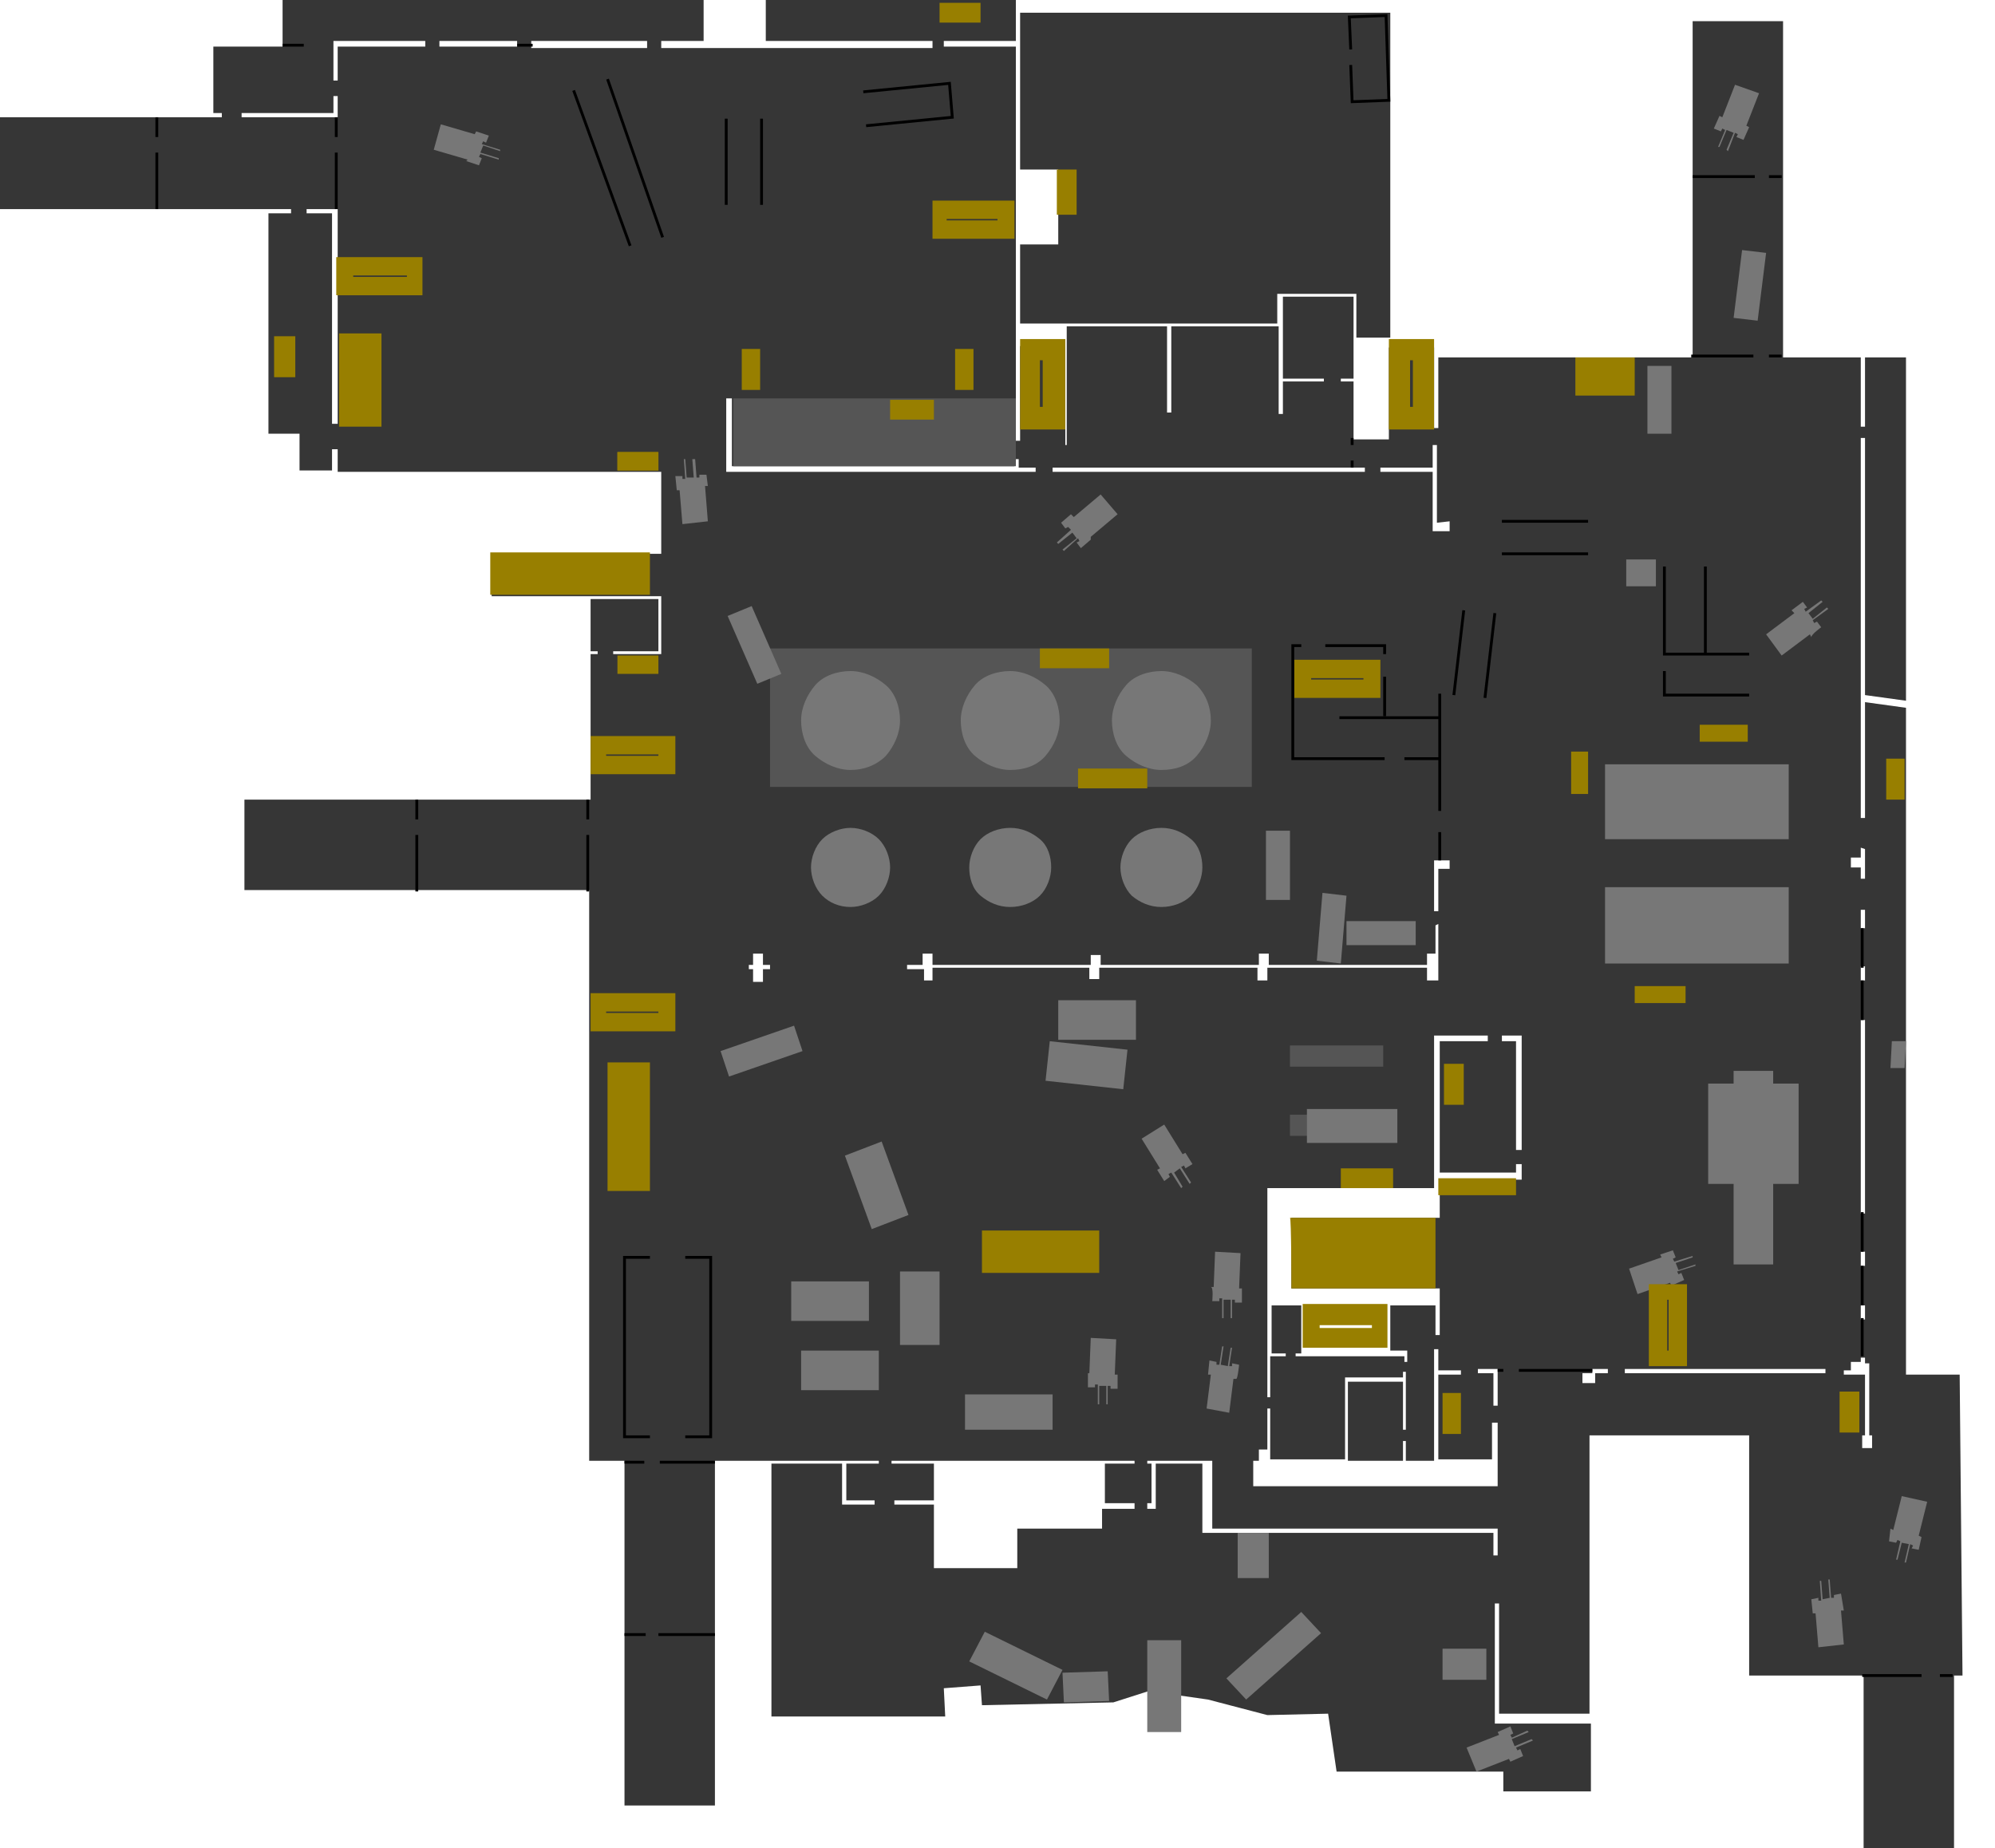
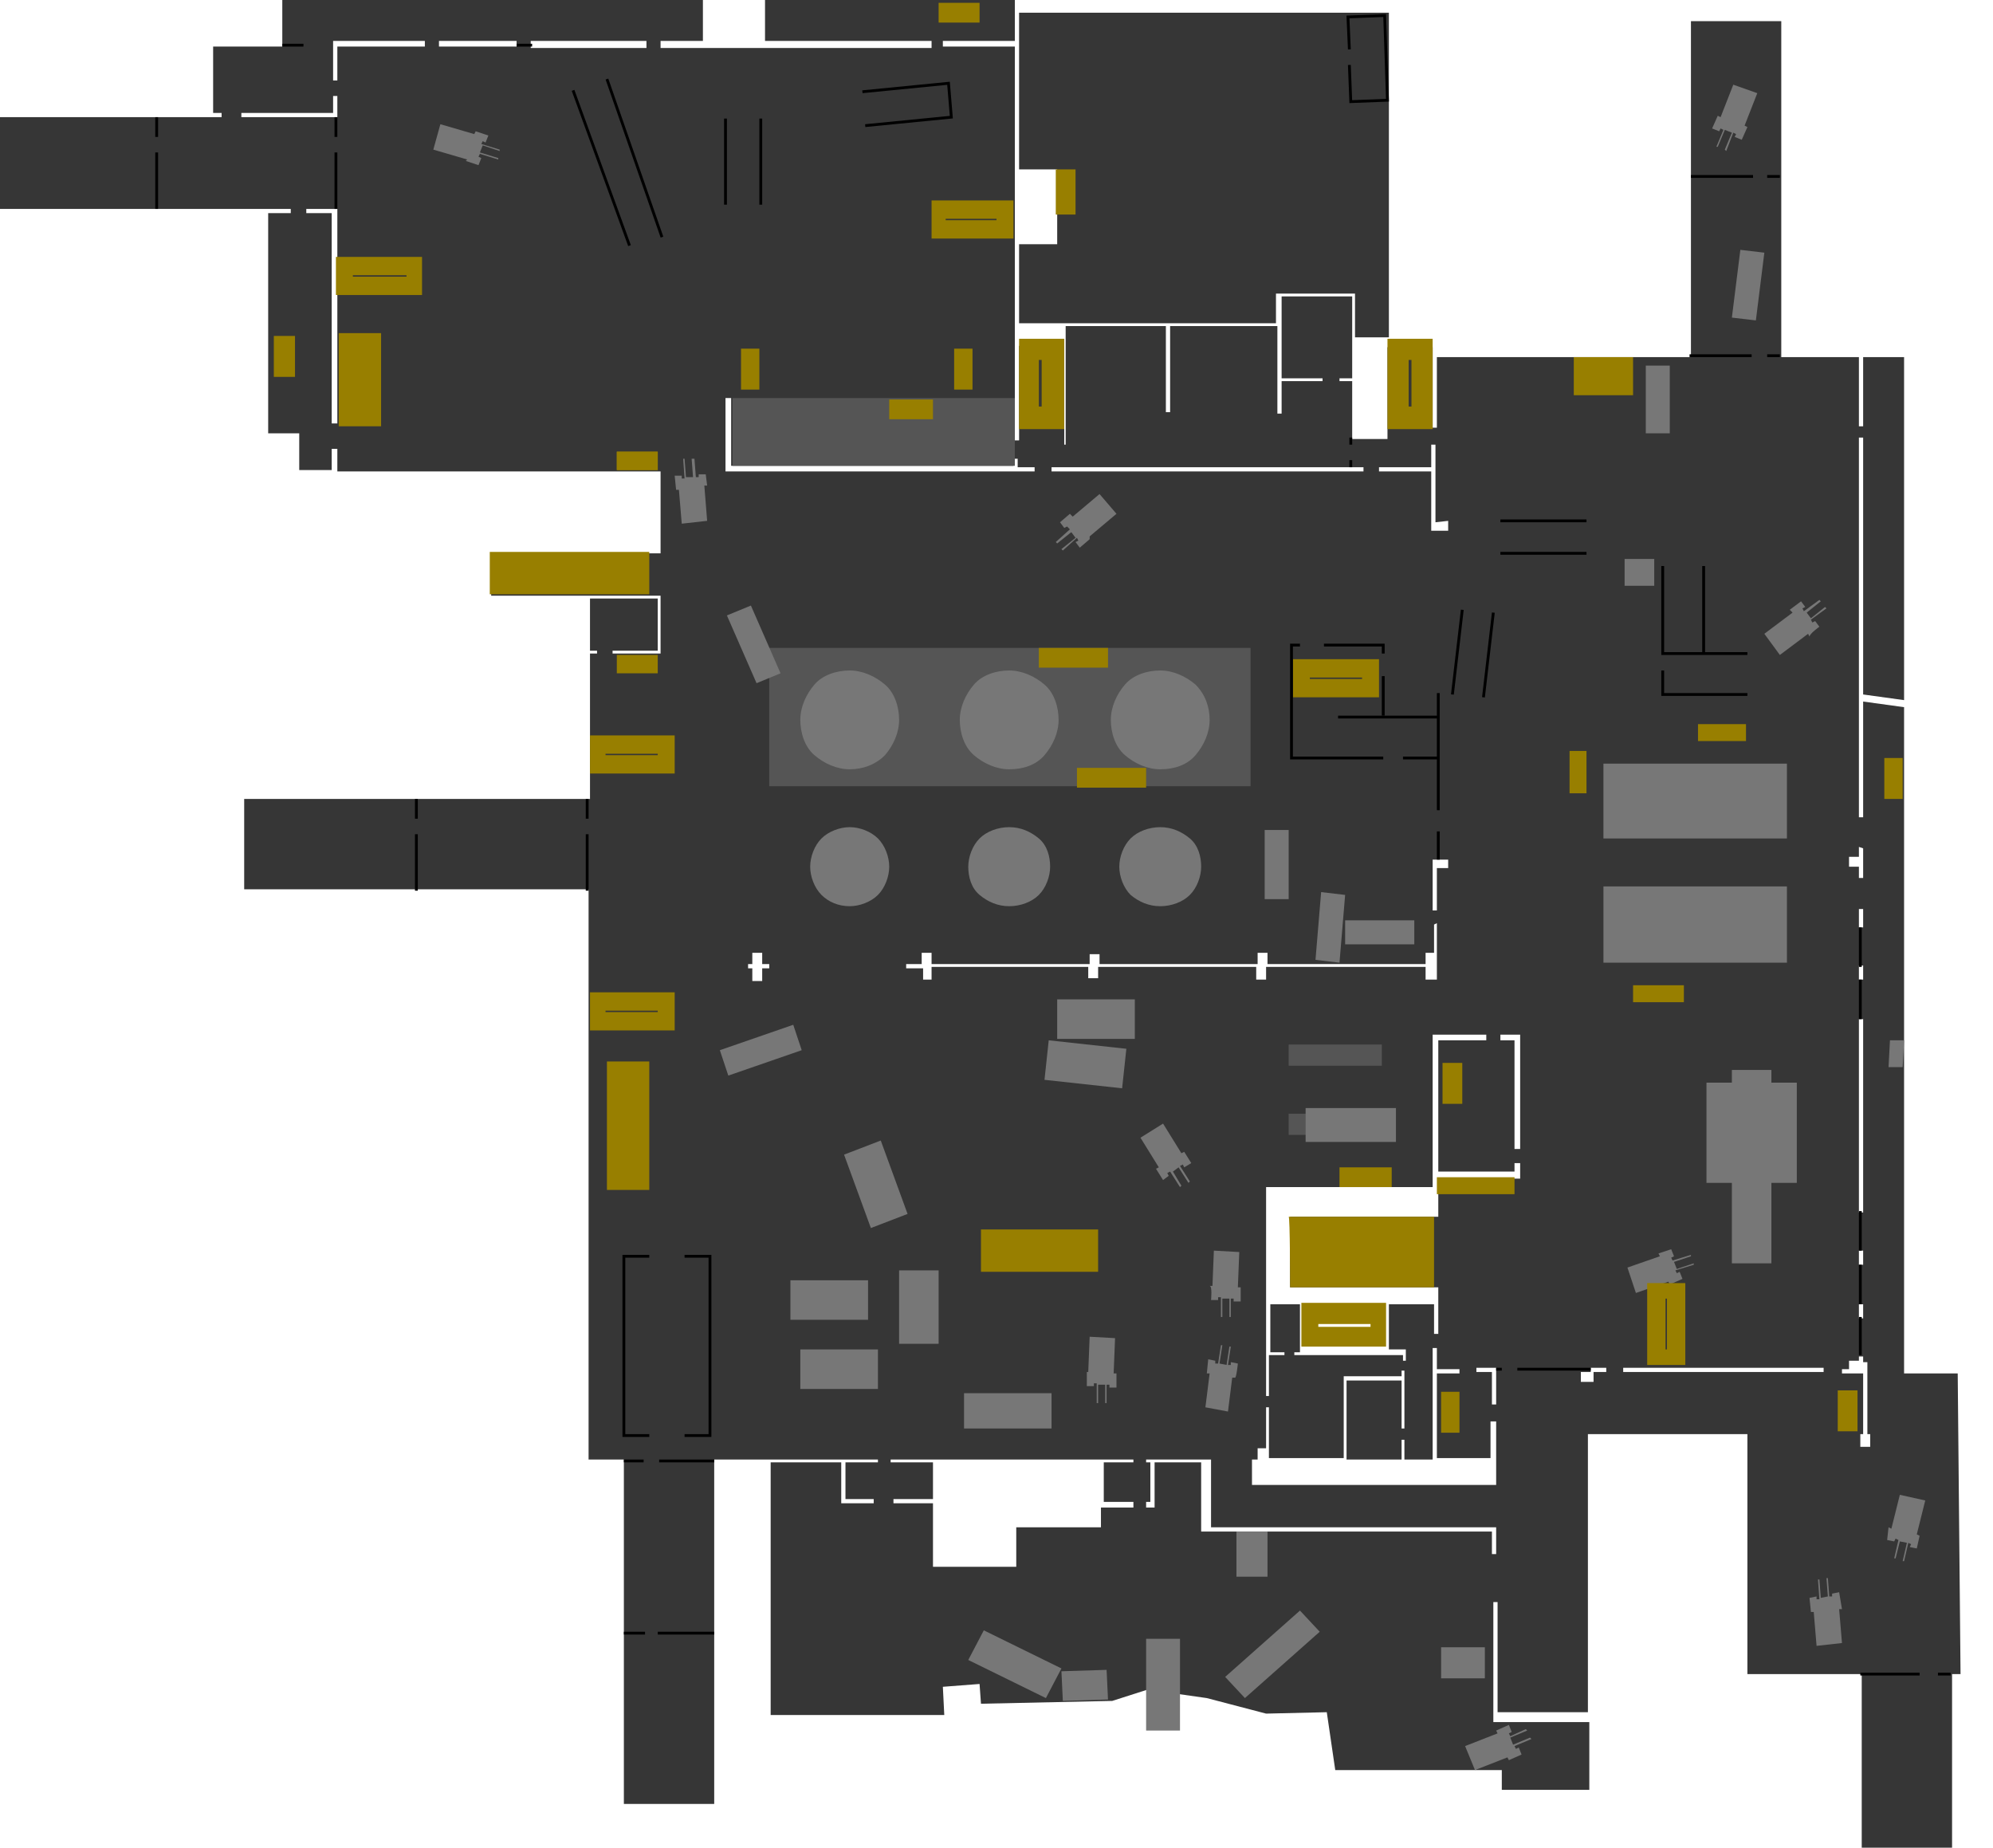
- <svg xmlns="http://www.w3.org/2000/svg" version="1.1" id="Discord.gg-_x40_marazm" x="0px" y="0px" viewBox="0 0 141.2 130.8" style="enable-background:new 0 0 141.2 130.8;" xml:space="preserve">
-   <style type="text/css">
- 	.st0{fill:#363636;}
- 	.st1{fill:#555555;}
- 	.st2{fill:#777777;}
- 	.st3{fill:#987F00;}
- 	.st4{fill:none;stroke:#000000;stroke-width:0.2;}
- </style>
+ <svg xmlns="http://www.w3.org/2000/svg" id="Discord.gg-_x40_marazm" version="1.1" viewBox="0 0 847.2 785.4">
+   <defs>
+     <style>
+       .st0 {
+         fill: #777;
+       }
+ 
+       .st1 {
+         fill: none;
+         stroke: #000;
+         stroke-width: 1.2px;
+       }
+ 
+       .st2 {
+         fill: #987f00;
+       }
+ 
+       .st3 {
+         fill: #363636;
+       }
+ 
+       .st4 {
+         fill: #555;
+       }
+     </style>
+   </defs>
  <g id="Ground_Floor">
    <g id="Floor">
-       <path class="st0" d="M138.7,97.3h-3.8V50.1l-2.9-0.4v8.2h-0.3V41.4V31h0.3v18.2l2.9,0.4V25.3H132v4.9h-0.3v-4.9h-5.5V1.5h-6.4    v23.8h-18v5h-0.3v-5.7h-3.2v6.5h-2.5V27h-0.9v-0.2h0.9v-5.8h-5v5.8h2.9V27h-2.9v2.3h-0.3v-6.2h-7.6v6.1h-0.3v-6.1h-7.1v8.4h-0.1    v-7h-3.2v6.7h-0.3V3.3h-5.1V2.9h5.1V0H54.2v2.9h11.8v0.5h-6.5H46.8V2.9h3V0H20v3.3h-4.9V8h0.6v0.3H0v6.5h20.6v0.3H19v15.6h2.2v2.6    h2.3v-1.5h0.4v1.6h11.4h11.5v5.8h-6l-6,0v3h6h6v4.1h-3.4v-0.2h3.2v-3.7h-4.8v3.7h0.5v0.2h-0.5v10.3H17.3V63h24.4l0,20.3v20.1h2.5    v24.4h6.4v-24.4h11.6v0.2h-2.3v2.6h2v0.3h-2.3v-2.9h-5v17.9h12.3l-0.1-2l2.6-0.2l0.1,1.4l9.3-0.2l2.5-0.8l4.2,0.6l4.2,1.1l4.3-0.1    l0.6,4.1h11.8v1.4h6.2V122h-6.8v-8.5h0.3v7.8h6.4l0-19.7h5.7l5.6,0l0,8.5v8.5h8.1v12.3h6.4v-12.3h0.6L138.7,97.3L138.7,97.3z     M132.5,101.6v0.9h-0.7v-0.9h0.2v-4.3h-1.5V97h0.5v-0.6h0.7v-0.3h0.3v0.4h0.3V99l0,2.6H132.5L132.5,101.6z M132,60.1v2.1h-0.3    v-0.8H131v-0.7h0.7v-0.7L132,60.1L132,60.1z M132,64.4v1.3h-0.3v-1.3H132z M132,68.4v1h-0.3v-1H132z M132,72.2v13.7h-0.3V72.2H132    z M132,88.6v1h-0.3v-1H132z M132,92.4v1l-0.3,0v-1L132,92.4L132,92.4z M129.2,96.9v0.3h-14.2v-0.3h7.1L129.2,96.9L129.2,96.9z     M113.8,96.9v0.3h-0.9v0.7H112v-0.7h0.7v-0.3H113.8L113.8,96.9z M107.7,82.4l0,1.1h-3l-2.8,0v2.7H91.4v5h10.5v3.3h-0.3v-2.1h-3.2    v3.2h1.2v0.8h-0.2v-0.4h-7.7v-0.2h0.4v-3.4H90v3.4H91v0.2h-1.1v2.9h-0.2V84.1h11.8V73.3h3.8v0.4h-3.4V83h5.4v-0.6L107.7,82.4    L107.7,82.4z M107.7,73.3l0,8.1h-0.4v-7.7h-1v-0.4L107.7,73.3L107.7,73.3z M106,96.9v2.6h-0.3v-2.3h-1.1v-0.3    C104.6,96.9,106,96.9,106,96.9z M106,100.7v4.5H88.7v-1.8h0.4v-0.8h0.6v-2.9h0.2v3.6h5.3v-5.8h4.1v-0.4h0.2v4.1h-0.2v-3.4h-3.9    v5.6h3.9V102h0.2v1.4h2v-7.9h0.3v1.5h1.6v0.3h-1.6v6h3.8v-2.6H106L106,100.7z M106,108.2v1.9h-0.3v-1.6H85.1v-4.9h-3.3v3.2h-0.6    v-0.4h0.3v-2.8h-0.3v-0.2h4.6v2.6v2.2L106,108.2L106,108.2z M102.6,36.9v0.7l-0.6,0h-0.6v-4.2h-3.7v-0.3h3.7v-1.6h0.3v5.5    L102.6,36.9L102.6,36.9z M102.6,60.8v0.7h-0.8v3h-0.3v-3.6H102.6L102.6,60.8z M101.8,65.4v4H101v-0.9H89.7v0.9h-0.7v-0.9H77.8v0.8    h-0.7v-0.8H66v0.9l-0.3,0h-0.3V69v-0.4h-1.2v-0.3h1.1v-0.8H66v0.8h11.2v-0.7h0.7v0.7h11.2v-0.8h0.7v0.8H101v-0.8h0.6v-2    L101.8,65.4L101.8,65.4z M98.4,0.9H72.2V12h2.7v5.3h-2.7v5.6h18.2v-2.1H96v3.1h2.4C98.4,23.8,98.4,0.9,98.4,0.9z M96.6,33.1v0.3    H74.5v-0.3h3h16.2H96.6z M80.3,103.4v0.2h-2.1v2.8h2.1v0.4H78v1.4h-6v2.8h-5.9v-4.5h-2.8v-0.3h2.8v-2.6h-3v-0.2h5.1    C68.2,103.4,80.3,103.4,80.3,103.4z M73.3,33.1v0.3h-0.7l-0.7,0l-10.2,0H51.4v-5.2l0.2,0h0.2V33h20v-0.5h0.3v0.6H73.3z M54.5,68.3    v0.3H54v0.9h-0.7v-0.9h-0.3v-0.3h0.3v-0.8H54v0.8H54.5z M45.8,2.9v0.5h-4.1h-4.1V2.9L45.8,2.9L45.8,2.9z M36.6,2.9v0.4h-5.5V2.9    H36.6z M30.1,2.9v0.4H27h-3.1v2.4h-0.3V2.9L30.1,2.9L30.1,2.9z M23.9,6.8v1.5h-6.8V8h6.5V6.8L23.9,6.8L23.9,6.8z M23.9,14.8V30    h-0.4V15.1h-1.8v-0.3L23.9,14.8L23.9,14.8z" />
+       <path class="st3" d="M832.2,583.8h-22.8v-283.2l-17.4-2.4v49.2h-1.8v-161.4h1.8v109.2l17.4,2.4v-145.8h-17.4v29.4h-1.8v-29.4h-33V9h-38.4v142.8h-108v30h-1.8v-34.2h-19.2v39h-15v-24.6h-5.4v-1.2h5.4v-34.8h-30v34.8h17.4v1.2h-17.4v13.8h-1.8v-37.2h-45.6v36.6h-1.8v-36.6h-42.6v50.4h-.6v-42h-19.2v40.2h-1.8V19.8h-30.6v-2.4h30.6V0h-106.2v17.4h70.8v3h-115.2v-3h18V0H120v19.8h-29.4v28.2h3.6v1.8H0v39h123.6v1.8h-9.6v93.6h13.2v15.6h13.8v-9h2.4v9.6h137.4v34.8h-72v18h72v24.6h-20.4v-1.2h19.2v-22.2h-28.8v22.2h3v1.2h-3v61.8H103.8v38.4h146.4v242.4h15v146.4h38.4v-146.4h69.6v1.2h-13.8v15.6h12v1.8h-13.8v-17.4h-30v107.4h73.8l-.6-12,15.6-1.2.6,8.4,55.8-1.2,15-4.8,25.2,3.6,25.2,6.6,25.8-.6,3.6,24.6h70.8v8.4h37.2v-28.8h-40.8v-51h1.8v46.8h38.4v-118.2h67.8v102h48.6v73.8h38.4v-73.8h3.6l-1.2-127.8h0ZM795,609.6v5.4h-4.2v-5.4h1.2v-25.8h-9v-1.8h3v-3.6h4.2v-1.8h1.8v2.4h1.8v30.6h1.2ZM792,360.6v12.6h-1.8v-4.8h-4.2v-4.2h4.2v-4.2l1.8.6h0ZM792,386.4v7.8h-1.8v-7.8h1.8ZM792,410.4v6h-1.8v-6h1.8ZM792,433.2v82.2h-1.8v-82.2h1.8ZM792,531.6v6h-1.8v-6h1.8ZM792,554.4v6h-1.8v-6h1.8ZM775.2,581.4v1.8h-85.2v-1.8h85.2ZM682.8,581.4v1.8h-5.4v4.2h-5.4v-4.2h4.2v-1.8h6.6ZM646.2,494.4v6.6h-34.8v16.2h-63v30h63v19.8h-1.8v-12.6h-19.2v19.2h7.2v4.8h-1.2v-2.4h-46.2v-1.2h2.4v-20.4h-12.6v20.4h6v1.2h-6.6v17.4h-1.2v-88.8h70.8v-64.8h22.8v2.4h-20.4v55.8h32.4v-3.6h2.4ZM646.2,439.8v48.6h-2.4v-46.2h-6v-2.4h8.4ZM636,581.4v15.6h-1.8v-13.8h-6.6v-1.8s8.4,0,8.4,0ZM636,604.2v27h-103.8v-10.8h2.4v-4.8h3.6v-17.4h1.2v21.6h31.8v-34.8h24.6v-2.4h1.2v24.6h-1.2v-20.4h-23.4v33.6h23.4v-8.4h1.2v8.4h12v-47.4h1.8v9h9.6v1.8h-9.6v36h22.8v-15.6h2.4ZM636,649.2v11.4h-1.8v-9.6h-123.6v-29.4h-19.8v19.2h-3.6v-2.4h1.8v-16.8h-1.8v-1.2h27.6v28.8h121.2ZM615.6,221.4v4.2h-7.2v-25.2h-22.2v-1.8h22.2v-9.6h1.8v33l5.4-.6h0ZM615.6,364.8v4.2h-4.8v18h-1.8v-21.6h6.6v-.6ZM610.8,392.4v24h-4.8v-5.4h-67.8v5.4h-4.2v-5.4h-67.2v4.8h-4.2v-4.8h-66.6v5.4h-3.6v-4.8h-7.2v-1.8h6.6v-4.8h4.2v4.8h67.2v-4.2h4.2v4.2h67.2v-4.8h4.2v4.8h67.2v-4.8h3.6v-12l1.2-.6h0ZM590.4,5.4h-157.2v66.6h16.2v31.8h-16.2v33.6h109.2v-12.6h33.6v18.6h14.4V5.4ZM579.6,198.6v1.8h-132.6v-1.8h132.6ZM481.8,620.4v1.2h-12.6v16.8h12.6v2.4h-13.8v8.4h-36v16.8h-35.4v-27h-16.8v-1.8h16.8v-15.6h-18v-1.2h30.6s72.6,0,72.6,0ZM439.8,198.6v1.8h-131.4v-31.2h2.4v28.8h120v-3h1.8v3.6h7.2ZM327,409.8v1.8h-3v5.4h-4.2v-5.4h-1.8v-1.8h1.8v-4.8h4.2v4.8h3ZM274.8,17.4v3h-49.2v-3h49.2ZM219.6,17.4v2.4h-33v-2.4h33ZM180.6,17.4v2.4h-37.2v14.4h-1.8v-16.8h39ZM143.4,40.8v9h-40.8v-1.8h39v-7.2h1.8ZM143.4,88.8v91.2h-2.4v-89.4h-10.8v-1.8h13.2Z" />
    </g>
    <g id="Ledge">
-       <path class="st1" d="M88.6,45.9v9.8H54.5v-9.8H88.6z" />
-       <path class="st1" d="M97.9,78.9v1.5h-6.6v-1.5H97.9z" />
-       <path class="st1" d="M97.9,74v1.5h-6.6V74H97.9z" />
-       <path class="st1" d="M71.9,33h-20v-4.8h20V33z" />
+       <path class="st4" d="M531.6,275.4v58.8h-204.6v-58.8h204.6Z" />
+       <path class="st4" d="M587.4,473.4v9h-39.6v-9h39.6Z" />
+       <path class="st4" d="M587.4,444v9h-39.6v-9h39.6Z" />
+       <path class="st4" d="M431.4,198h-120v-28.8h120v28.8Z" />
    </g>
    <g id="Obstacles">
-       <path class="st2" d="M118.3,25.9v4.8h-1.7v-4.8H118.3z" />
-       <path class="st2" d="M126.6,62.8v5.4h-13v-5.4C113.6,62.8,126.6,62.8,126.6,62.8z" />
-       <path class="st2" d="M117.2,39.6v1.9h-2.1v-1.9H117.2z" />
-       <path class="st2" d="M80.4,70.8v2.8h-5.5v-2.8H80.4z" />
-       <path class="st2" d="M79.8,74.3l-0.3,2.8L74,76.5l0.3-2.8L79.8,74.3z" />
-       <path class="st2" d="M64.3,86l-2.6,1l-1.9-5.2l2.6-1L64.3,86z" />
-       <path class="st2" d="M61.5,90.7v2.8H56v-2.8H61.5z" />
-       <path class="st2" d="M62.2,95.6v2.8h-5.5v-2.8H62.2z" />
-       <path class="st2" d="M66.5,90v5.2h-2.8V90H66.5z" />
-       <path class="st2" d="M74.5,101.2v-2.5h-6.2v2.5H74.5z" />
-       <path class="st2" d="M51.6,76.2l5.2-1.8l-0.6-1.8L51,74.4L51.6,76.2z" />
-       <path class="st2" d="M53.6,48.4l-2.1-4.8l1.7-0.7l2.1,4.8L53.6,48.4z" />
-       <path class="st2" d="M134.9,73.7c0,0.2-0.1,1.9-0.1,1.9l-1,0l0.1-1.9L134.9,73.7z" />
-       <path class="st2" d="M124.4,22.7l-1.7-0.2l0.6-4.8l1.7,0.2L124.4,22.7z" />
-       <path class="st2" d="M89.6,58.8l0,4.9h1.7l0-4.9L89.6,58.8L89.6,58.8z" />
-       <path class="st2" d="M94.9,68.2l0.4-4.8l-1.7-0.2L93.2,68L94.9,68.2z" />
-       <path class="st2" d="M100.2,65.2l-4.9,0v1.7l4.9,0L100.2,65.2L100.2,65.2z" />
-       <path class="st2" d="M126.6,54.1v5.3h-13v-5.3H126.6z" />
-       <path class="st2" d="M87.7,96.6l-0.5-0.1l0,0.2l-0.2,0l0.2-1.3l-0.1,0l-0.2,1.3l-0.5-0.1l0.2-1.3l-0.1,0l-0.2,1.3l-0.2,0l0-0.2    l-0.5-0.1l-0.1,1l0.2,0l-0.3,2.4L87,100l0.3-2.4l0.2,0C87.6,97.6,87.7,96.6,87.7,96.6z" />
-       <path class="st2" d="M77,98.2h0.5V98h0.2l0,1.4h0.1l0-1.3h0.5l0,1.3h0.1l0-1.3h0.2v0.2l0.5,0l0-1h-0.2l0.1-2.5l-1.8-0.1l-0.1,2.5    H77C77,97.3,77,98.2,77,98.2z" />
-       <path class="st2" d="M85.8,92.1h0.5v-0.2h0.2l0,1.4h0.1l0-1.3h0.5l0,1.3h0.1l0-1.3h0.2v0.2l0.5,0l0-1h-0.2l0.1-2.5l-1.8-0.1    l-0.1,2.5h-0.2C85.9,91.1,85.8,92.1,85.8,92.1z" />
-       <path class="st2" d="M82.4,83.6l0.4-0.3l-0.1-0.2l0.2-0.1l0.7,1.1l0.1-0.1L83.1,83l0.4-0.3l0.7,1.1l0.1-0.1l-0.7-1.1l0.2-0.1    l0.1,0.2l0.5-0.3l-0.5-0.8l-0.2,0.1l-1.3-2.1l-1.6,1l1.3,2.1l-0.2,0.1L82.4,83.6L82.4,83.6z" />
-       <path class="st2" d="M50,33.6l-0.5,0l0,0.2l-0.2,0l-0.1-1.3H49l0.1,1.3l-0.5,0l-0.1-1.3h-0.1l0.1,1.4l-0.2,0l0-0.2l-0.5,0l0.1,1    l0.2,0l0.2,2.4l1.8-0.2l-0.2-2.5l0.2,0L50,33.6L50,33.6z" />
-       <path class="st2" d="M33.9,11.7l0.2-0.5l-0.2-0.1l0.1-0.2l1.3,0.4l0-0.1L34,10.8l0.2-0.5l1.2,0.4l0-0.1l-1.3-0.4l0.1-0.2l0.2,0.1    l0.2-0.5l-0.9-0.3l-0.1,0.2l-2.4-0.7l-0.5,1.8l2.4,0.7L33,11.4L33.9,11.7L33.9,11.7z" />
-       <path class="st2" d="M130.3,112.8l-0.5,0.1l0,0.2l-0.2,0l-0.1-1.3h-0.1l0.1,1.3l-0.5,0.1l-0.1-1.3h-0.1l0.1,1.4l-0.2,0l0-0.2    l-0.5,0.1l0.1,1l0.2,0l0.2,2.4l1.8-0.2l-0.2-2.4l0.2,0L130.3,112.8L130.3,112.8z" />
-       <path class="st2" d="M133.7,109.1l0.5,0.1l0.1-0.2l0.2,0.1l-0.3,1.3l0.1,0l0.3-1.2l0.5,0.1l-0.3,1.3l0.1,0l0.3-1.3l0.2,0.1    l-0.1,0.2l0.5,0.1l0.2-0.9l-0.2-0.1l0.6-2.4l-1.8-0.4l-0.6,2.4l-0.2-0.1L133.7,109.1L133.7,109.1z" />
-       <path class="st2" d="M98.9,78.5v2.4h-6.4v-2.4H98.9z" />
-       <path class="st2" d="M75.1,37l0.3,0.4l0.2-0.1l0.2,0.2l-1,0.9l0.1,0.1l1-0.8l0.3,0.4l-1,0.8l0.1,0.1l1-0.9l0.1,0.2l-0.2,0.1    l0.3,0.4l0.7-0.6L77.2,38l1.9-1.6L77.9,35L76,36.6l-0.2-0.2L75.1,37L75.1,37z" />
-       <path class="st2" d="M121.3,9.1l0.5,0.2l0.1-0.2l0.2,0.1l-0.5,1.2l0.1,0l0.5-1.2l0.5,0.2l-0.5,1.2l0.1,0.1l0.5-1.3l0.2,0.1    l-0.1,0.2l0.5,0.2l0.4-0.9l-0.2-0.1l0.9-2.3L122.8,6l-0.9,2.3l-0.2-0.1L121.3,9.1L121.3,9.1z" />
-       <path class="st2" d="M128.9,44.4l-0.3-0.4l-0.2,0.1l-0.1-0.2l1.1-0.8l-0.1-0.1l-1,0.8l-0.3-0.4l1-0.8l-0.1-0.1l-1.1,0.8l-0.1-0.2    l0.2-0.1l-0.3-0.4l-0.8,0.6l0.2,0.2l-2,1.5l1.1,1.5l2-1.5l0.1,0.2C128.2,44.9,128.9,44.4,128.9,44.4z" />
-       <path class="st2" d="M119.2,90.6l-0.2-0.5l-0.2,0.1l-0.1-0.2l1.3-0.4l0-0.1l-1.2,0.4l-0.2-0.5l1.2-0.4l0-0.1l-1.3,0.4l-0.1-0.2    l0.2-0.1l-0.2-0.5l-0.9,0.3l0.1,0.2l-2.3,0.8l0.6,1.8l2.3-0.8l0.1,0.2L119.2,90.6L119.2,90.6z" />
-       <path class="st2" d="M107.8,124.3l-0.2-0.5l-0.2,0.1l-0.1-0.2l1.2-0.5l-0.1-0.1l-1.2,0.5l-0.2-0.5l1.2-0.5l-0.1-0.1L107,123    l-0.1-0.2l0.2-0.1l-0.2-0.5l-0.9,0.4l0.1,0.2l-2.3,0.9l0.7,1.7l2.3-0.9l0.1,0.2L107.8,124.3L107.8,124.3z" />
-       <path class="st2" d="M69.7,115.5l5.5,2.7l-1.1,2.1l-5.5-2.7L69.7,115.5z" />
-       <path class="st2" d="M83.6,116.1v6.5h-2.4v-6.5H83.6z" />
-       <path class="st2" d="M89.8,108.5v3.2h-2.2v-3.2H89.8z" />
-       <path class="st2" d="M92.1,114.1l1.4,1.5l-5.3,4.7l-1.4-1.5L92.1,114.1z" />
-       <path class="st2" d="M102.1,116.7h3.1v2.2h-3.1V116.7z" />
-       <path class="st2" d="M78.4,118.3l-3.2,0.1l0.1,2.1l3.2-0.1L78.4,118.3z" />
+       <path class="st0" d="M709.8,155.4v28.8h-10.2v-28.8s10.2,0,10.2,0Z" />
+       <path class="st0" d="M759.6,376.8v32.4h-78v-32.4s78,0,78,0Z" />
+       <path class="st0" d="M703.2,237.6v11.4h-12.6v-11.4h12.6Z" />
+       <path class="st0" d="M482.4,424.8v16.8h-33v-16.8h33Z" />
+       <path class="st0" d="M478.8,445.8l-1.8,16.8-33-3.6,1.8-16.8,33,3.6Z" />
+       <path class="st0" d="M385.8,516l-15.6,6-11.4-31.2,15.6-6,11.4,31.2Z" />
+       <path class="st0" d="M369,544.2v16.8h-33v-16.8h33Z" />
+       <path class="st0" d="M373.2,573.6v16.8h-33v-16.8h33Z" />
+       <path class="st0" d="M399,540v31.2h-16.8v-31.2h16.8Z" />
+       <path class="st0" d="M447,607.2v-15h-37.2v15h37.2Z" />
+       <path class="st0" d="M309.6,457.2l31.2-10.8-3.6-10.8-31.2,10.8,3.6,10.8Z" />
+       <path class="st0" d="M321.6,290.4l-12.6-28.8,10.2-4.2,12.6,28.8-10.2,4.2Z" />
+       <path class="st0" d="M809.4,442.2c0,1.2-.6,11.4-.6,11.4h-6l.6-11.4h6Z" />
+       <path class="st0" d="M746.4,136.2l-10.2-1.2,3.6-28.8,10.2,1.2-3.6,28.8Z" />
+       <path class="st0" d="M537.6,352.8v29.4h10.2v-29.4h-10.2Z" />
+       <path class="st0" d="M569.4,409.2l2.4-28.8-10.2-1.2-2.4,28.8,10.2,1.2Z" />
+       <path class="st0" d="M601.2,391.2h-29.4v10.2h29.4v-10.2h0Z" />
+       <path class="st0" d="M759.6,324.6v31.8h-78v-31.8h78Z" />
+       <path class="st0" d="M526.2,579.6l-3-.6v1.2h-1.2l1.2-7.8h-.6l-1.2,7.8-3-.6,1.2-7.8h-.6l-1.2,7.8h-1.2v-1.2l-3-.6-.6,6h1.2l-1.8,14.4,9.6,1.8,1.8-14.4h1.2c.6,0,1.2-6,1.2-6Z" />
+       <path class="st0" d="M462,589.2h3v-1.2h1.2v8.4h.6v-7.8h3v7.8h.6v-7.8h1.2v1.2h3v-6h-1.2l.6-15-10.8-.6-.6,15h-.6v6Z" />
+       <path class="st0" d="M514.8,552.6h3v-1.2h1.2v8.4h.6v-7.8h3v7.8h.6v-7.8h1.2v1.2h3v-6h-1.2l.6-15-10.8-.6-.6,15h-1.2c1.2,0,.6,6,.6,6Z" />
+       <path class="st0" d="M494.4,501.6l2.4-1.8-.6-1.2,1.2-.6,4.2,6.6.6-.6-3.6-6,2.4-1.8,4.2,6.6.6-.6-4.2-6.6,1.2-.6.6,1.2,3-1.8-3-4.8-1.2.6-7.8-12.6-9.6,6,7.8,12.6-1.2.6,3,4.8h0Z" />
+       <path class="st0" d="M300,201.6h-3v1.2h-1.2l-.6-7.8h-1.2l.6,7.8h-3l-.6-7.8h-.6l.6,8.4h-1.2v-1.2h-3l.6,6h1.2l1.2,14.4,10.8-1.2-1.2-15h1.2l-.6-4.8h0Z" />
+       <path class="st0" d="M203.4,70.2l1.2-3-1.2-.6.6-1.2,7.8,2.4v-.6l-7.8-2.4,1.2-3,7.2,2.4v-.6l-7.8-2.4.6-1.2,1.2.6,1.2-3-5.4-1.8-.6,1.2-14.4-4.2-3,10.8,14.4,4.2-.6.6,5.4,1.8h0Z" />
+       <path class="st0" d="M781.8,676.8l-3,.6v1.2h-1.2l-.6-7.8h-.6l.6,7.8-3,.6-.6-7.8h-.6l.6,8.4h-1.2v-1.2l-3,.6.6,6h1.2l1.2,14.4,10.8-1.2-1.2-14.4h1.2l-1.2-7.2h0Z" />
+       <path class="st0" d="M802.2,654.6l3,.6.6-1.2,1.2.6-1.8,7.8h.6l1.8-7.2,3,.6-1.8,7.8h.6l1.8-7.8,1.2.6-.6,1.2,3,.6,1.2-5.4-1.2-.6,3.6-14.4-10.8-2.4-3.6,14.4-1.2-.6-.6,5.4h0Z" />
+       <path class="st0" d="M593.4,471v14.4h-38.4v-14.4h38.4Z" />
+       <path class="st0" d="M450.6,222l1.8,2.4,1.2-.6,1.2,1.2-6,5.4.6.6,6-4.8,1.8,2.4-6,4.8.6.6,6-5.4.6,1.2-1.2.6,1.8,2.4,4.2-3.6v-1.2l11.4-9.6-7.2-8.4-11.4,9.6-1.2-1.2-4.2,3.6h0Z" />
+       <path class="st0" d="M727.8,54.6l3,1.2.6-1.2,1.2.6-3,7.2h.6l3-7.2,3,1.2-3,7.2.6.6,3-7.8,1.2.6-.6,1.2,3,1.2,2.4-5.4-1.2-.6,5.4-13.8-10.2-3.6-5.4,13.8-1.2-.6-2.4,5.4h0Z" />
+       <path class="st0" d="M773.4,266.4l-1.8-2.4-1.2.6-.6-1.2,6.6-4.8-.6-.6-6,4.8-1.8-2.4,6-4.8-.6-.6-6.6,4.8-.6-1.2,1.2-.6-1.8-2.4-4.8,3.6,1.2,1.2-12,9,6.6,9,12-9,.6,1.2c0-1.2,4.2-4.2,4.2-4.2Z" />
+       <path class="st0" d="M715.2,543.6l-1.2-3-1.2.6-.6-1.2,7.8-2.4v-.6l-7.2,2.4-1.2-3,7.2-2.4v-.6l-7.8,2.4-.6-1.2,1.2-.6-1.2-3-5.4,1.8.6,1.2-13.8,4.8,3.6,10.8,13.8-4.8.6,1.2,5.4-2.4h0Z" />
+       <path class="st0" d="M646.8,745.8l-1.2-3-1.2.6-.6-1.2,7.2-3-.6-.6-7.2,3-1.2-3,7.2-3-.6-.6-6.6,3-.6-1.2,1.2-.6-1.2-3-5.4,2.4.6,1.2-13.8,5.4,4.2,10.2,13.8-5.4.6,1.2,5.4-2.4h0Z" />
+       <path class="st0" d="M418.2,693l33,16.2-6.6,12.6-33-16.2,6.6-12.6Z" />
+       <path class="st0" d="M501.6,696.6v39h-14.4v-39h14.4Z" />
+       <path class="st0" d="M538.8,651v19.2h-13.2v-19.2h13.2Z" />
+       <path class="st0" d="M552.6,684.6l8.4,9-31.8,28.2-8.4-9,31.8-28.2Z" />
+       <path class="st0" d="M612.6,700.2h18.6v13.2h-18.6v-13.2Z" />
+       <path class="st0" d="M470.4,709.8l-19.2.6.6,12.6,19.2-.6-.6-12.6Z" />
    </g>
    <g id="Stairs">
      <g id="Stairs-down">
-         <path id="stair-1" class="st3" d="M45.9,39.1H34.7v3h11.3V39.1z" />
-         <path id="stair-2" class="st3" d="M27,30.2v-6.6h-3v6.6H27z" />
-         <path id="stair-3" class="st3" d="M20.9,23.8v2.9h-1.5v-2.9H20.9z" />
-         <path id="stair-4" class="st3" d="M66.1,28.3H63v1.4h3.1V28.3z" />
-         <path id="stair-7" class="st3" d="M46,75.2l0,9.1h-3l0-9.1L46,75.2L46,75.2z" />
-         <path id="stair-8" class="st3" d="M77.8,87.1h-8.3v3h8.3V87.1z" />
-         <path id="stair-220" class="st3" d="M91.3,86.2h10.3v5H91.4C91.4,91.1,91.4,86.2,91.3,86.2z" />
-         <path id="stair-221" class="st3" d="M102.1,98.6v2.9h1.3v-2.9H102.1z" />
-         <path id="stair-222" class="st3" d="M131.6,98.5h-1.4v2.9h1.4V98.5z" />
-         <path id="stair-223" class="st3" d="M78.5,45.9v1.4h-4.9v-1.4H78.5z" />
-         <path id="stair-224" class="st3" d="M81.2,54.4v1.4h-4.9v-1.4H81.2z" />
-         <path id="stair-136" class="st3" d="M134.8,53.7v2.9h-1.3v-2.9H134.8z" />
-         <path id="stair-140" class="st3" d="M46.6,33.3v-1.3h-2.9v1.3H46.6z" />
-         <path id="stair-138" class="st3" d="M111.2,53.2v3h1.2v-3H111.2z" />
-         <path id="stair-139" class="st3" d="M103.6,78.2v-2.9h-1.4v2.9H103.6z" />
-         <path id="stair-143" class="st3" d="M66.5,0.2h2.9v1.4h-2.9V0.2z" />
+         <path id="stair-1" class="st2" d="M275.4,234.6h-67.2v18h67.8v-18h-.6Z" />
+         <path id="stair-2" class="st2" d="M162,181.2v-39.6h-18v39.6h18Z" />
+         <path id="stair-3" class="st2" d="M125.4,142.8v17.4h-9v-17.4h9Z" />
+         <path id="stair-4" class="st2" d="M396.6,169.8h-18.6v8.4h18.6v-8.4Z" />
+         <path id="stair-7" class="st2" d="M276,451.2v54.6h-18v-54.6h18Z" />
+         <path id="stair-8" class="st2" d="M466.8,522.6h-49.8v18h49.8v-18Z" />
+         <path id="stair-220" class="st2" d="M547.8,517.2h61.8v30h-61.2c0-.6,0-30-.6-30Z" />
+         <path id="stair-221" class="st2" d="M612.6,591.6v17.4h7.8v-17.4h-7.8Z" />
+         <path id="stair-222" class="st2" d="M789.6,591h-8.4v17.4h8.4v-17.4Z" />
+         <path id="stair-223" class="st2" d="M471,275.4v8.4h-29.4v-8.4h29.4Z" />
+         <path id="stair-224" class="st2" d="M487.2,326.4v8.4h-29.4v-8.4h29.4Z" />
+         <path id="stair-136" class="st2" d="M808.8,322.2v17.4h-7.8v-17.4h7.8Z" />
+         <path id="stair-140" class="st2" d="M279.6,199.8v-7.8h-17.4v7.8h17.4Z" />
+         <path id="stair-138" class="st2" d="M667.2,319.2v18h7.2v-18h-7.2Z" />
+         <path id="stair-139" class="st2" d="M621.6,469.2v-17.4h-8.4v17.4h8.4Z" />
+         <path id="stair-143" class="st2" d="M399,1.2h17.4v8.4h-17.4V1.2Z" />
      </g>
      <g id="Stairs-up">
-         <path id="stair-69" class="st3" d="M29.9,18.2h-6.1v2.7h6.1V18.2z M28.8,19.5v0.1H25v-0.1H28.8z" />
-         <path id="stair-96" class="st3" d="M71.8,14.2h-5.8v2.7h5.8V14.2z M70.6,15.5v0.1H67v-0.1H70.6z" />
-         <path id="stair-97" class="st3" d="M47.8,52.1h-6v2.7h6V52.1z M46.6,53.4v0.1h-3.7v-0.1H46.6z" />
-         <path id="stair-100" class="st3" d="M47.8,70.3h-6v2.7h6V70.3z M46.6,71.6v0.1h-3.7v-0.1H46.6z" />
-         <path id="stair-101" class="st3" d="M119.4,96.7v-5.8h-2.7v5.8H119.4z M118.1,95.6h-0.1V92h0.1V95.6z" />
-         <path id="stair-129" class="st3" d="M97.7,46.7h-6.1v2.7h6.1V46.7z M96.5,48v0.1h-3.7V48H96.5z" />
-         <path id="stair-62" class="st3" d="M111.5,28v-2.7h4.2V28" />
-         <path id="stair-127" class="st3" d="M101.5,30.3V24h-3.2v6.4H101.5z M100,28.8h-0.2v-3.3h0.2V28.8z" />
-         <path id="stair-128" class="st3" d="M75.4,30.3V24h-3.2v6.4H75.4z M73.8,28.8h-0.2v-3.3h0.2V28.8z" />
-         <path id="stair-63" class="st3" d="M53.8,24.7v2.9h-1.3v-2.9" />
-         <path id="stair-130" class="st3" d="M68.9,24.7v2.9h-1.3v-2.9" />
-         <path id="stair-131" class="st3" d="M98.6,84.1v-1.4l-3.7,0v1.4L98.6,84.1z" />
-         <path id="stair-132" class="st3" d="M101.8,83.4v1.2h5.5v-1.2H101.8z" />
-         <path id="stair-140-2" class="st3" d="M46.6,33.3v-1.3h-2.9v1.3H46.6z" />
-         <path id="stair-141" class="st3" d="M46.6,47.7v-1.3h-2.9v1.3H46.6z" />
-         <path id="stair-155" class="st3" d="M120.3,52.5h3.4v-1.2h-3.4V52.5z" />
-         <path id="stair-226" class="st3" d="M115.7,71h3.6v-1.2h-3.6V71z" />
-         <path id="stair-135" class="st3" d="M76.2,12v3.2h-1.4V12H76.2z" />
+         <path id="stair-69" class="st2" d="M179.4,109.2h-36.6v16.2h36.6v-16.2ZM172.8,117v.6h-22.8v-.6h22.8Z" />
+         <path id="stair-96" class="st2" d="M430.8,85.2h-34.8v16.2h34.8v-16.2ZM423.6,93v.6h-21.6v-.6h21.6Z" />
+         <path id="stair-97" class="st2" d="M286.8,312.6h-36v16.2h36v-16.2ZM279.6,320.4v.6h-22.2v-.6h22.2Z" />
+         <path id="stair-100" class="st2" d="M286.8,421.8h-36v16.2h36v-16.2ZM279.6,429.6v.6h-22.2v-.6h22.2Z" />
+         <path id="stair-101" class="st2" d="M716.4,580.2v-34.8h-16.2v34.8h16.2ZM708.6,573.6h-.6v-21.6h.6v21.6Z" />
+         <path id="stair-129" class="st2" d="M586.2,280.2h-36.6v16.2h36.6v-16.2ZM579,288v.6h-22.2v-.6h22.2Z" />
+         <path id="stair-62" class="st2" d="M669,168v-16.2h25.2v16.2" />
+         <path id="stair-127" class="st2" d="M609,181.8v-37.8h-19.2v38.4h19.2v-.6ZM600,172.8h-1.2v-19.8h1.2v19.8Z" />
+         <path id="stair-128" class="st2" d="M452.4,181.8v-37.8h-19.2v38.4h19.2v-.6ZM442.8,172.8h-1.2v-19.8h1.2v19.8Z" />
+         <path id="stair-63" class="st2" d="M322.8,148.2v17.4h-7.8v-17.4" />
+         <path id="stair-130" class="st2" d="M413.4,148.2v17.4h-7.8v-17.4" />
+         <path id="stair-131" class="st2" d="M591.6,504.6v-8.4h-22.2v8.4h22.2Z" />
+         <path id="stair-132" class="st2" d="M610.8,500.4v7.2h33v-7.2h-33Z" />
+         <path id="stair-140-2" class="st2" d="M279.6,199.8v-7.8h-17.4v7.8h17.4Z" />
+         <path id="stair-141" class="st2" d="M279.6,286.2v-7.8h-17.4v7.8h17.4Z" />
+         <path id="stair-155" class="st2" d="M721.8,315h20.4v-7.2h-20.4v7.2Z" />
+         <path id="stair-226" class="st2" d="M694.2,426h21.6v-7.2h-21.6v7.2Z" />
+         <path id="stair-135" class="st2" d="M457.2,72v19.2h-8.4v-19.2h8.4Z" />
      </g>
    </g>
    <g id="Wall">
-       <path class="st4" d="M61.1,6.5l6.1-0.6l0.2,2.4l-6.1,0.6" />
-       <path class="st4" d="M53.9,8.4v6.1" />
-       <path class="st4" d="M51.4,8.4v6.1" />
-       <path class="st4" d="M43,5.6l3.9,11.2" />
-       <path class="st4" d="M40.6,6.4l4,11" />
-       <path class="st4" d="M106.3,36.9h6.1" />
-       <path class="st4" d="M106.3,39.2h6.1" />
-       <path class="st4" d="M117.8,40.1v6.2h6" />
-       <path class="st4" d="M120.7,40.1v6.2" />
-       <path class="st4" d="M117.8,47.5v1.7h6" />
-       <path class="st4" d="M112.7,97h-5.2" />
-       <path class="st4" d="M106.4,97H106" />
-       <path class="st4" d="M11.1,8.3v1.4" />
-       <path class="st4" d="M11.1,10.8v4" />
-       <path class="st4" d="M131.8,118.6h4.2" />
-       <path class="st4" d="M21.5,3.2H20" />
-       <path class="st4" d="M41.6,59.1l0,4" />
-       <path class="st4" d="M41.6,58v-1.4" />
-       <path class="st4" d="M45.6,103.5h-1.4" />
-       <path class="st4" d="M50.6,103.5h-3.9" />
-       <path class="st4" d="M46.6,115.7h4" />
-       <path class="st4" d="M45.7,115.7h-1.5" />
-       <path class="st4" d="M119.7,25.2h4.4" />
-       <path class="st4" d="M125.2,25.2h0.9" />
-       <path class="st4" d="M124.2,12.5h-4.4" />
-       <path class="st4" d="M125.2,12.5h0.9" />
-       <path class="st4" d="M101.9,57.4v-8.3" />
-       <path class="st4" d="M101.9,58.9v2" />
-       <path class="st4" d="M103.6,43.2l-0.7,6" />
-       <path class="st4" d="M105.1,49.4l0.7-6" />
-       <path class="st4" d="M95.7,32.6v0.5" />
-       <path class="st4" d="M95.7,31.5v-0.5" />
-       <path class="st4" d="M98,46.3v-0.6h-4.2" />
-       <path class="st4" d="M92.1,45.7h-0.6v8H98" />
-       <path class="st4" d="M99.4,53.7h2.5" />
-       <path class="st4" d="M94.8,50.8h7.1" />
-       <path class="st4" d="M98,47.9v2.8" />
-       <path class="st4" d="M137.3,118.6h0.9" />
-       <path class="st4" d="M48.5,89h1.8v12.7h-1.8" />
-       <path class="st4" d="M46,101.7h-1.8V89H46" />
-       <path class="st4" d="M36.6,3.2h1.1" />
-       <path class="st4" d="M23.8,8.3v1.4" />
-       <path class="st4" d="M23.8,10.8v4" />
-       <path class="st4" d="M131.8,65.7v2.8" />
-       <path class="st4" d="M131.8,69.4v2.8" />
-       <path class="st4" d="M131.8,85.8v2.8" />
-       <path class="st4" d="M131.8,89.6v2.8" />
-       <path class="st4" d="M131.8,93.3v2.7" />
-       <path class="st4" d="M95.6,3.5l-0.1-2.3l2.6-0.1l0.2,6l-2.6,0.1l-0.1-2.6" />
-       <path class="st4" d="M29.5,56.6V58" />
-       <path class="st4" d="M29.5,59.1l0,4" />
+       <path class="st1" d="M366.6,39l36.6-3.6,1.2,14.4-36.6,3.6" />
+       <path class="st1" d="M323.4,50.4v36.6" />
+       <path class="st1" d="M308.4,50.4v36.6" />
+       <path class="st1" d="M258,33.6l23.4,67.2" />
+       <path class="st1" d="M243.6,38.4l24,66" />
+       <path class="st1" d="M637.8,221.4h36.6" />
+       <path class="st1" d="M637.8,235.2h36.6" />
+       <path class="st1" d="M706.8,240.6v37.2h36" />
+       <path class="st1" d="M724.2,240.6v37.2" />
+       <path class="st1" d="M706.8,285v10.2h36" />
+       <path class="st1" d="M676.2,582h-31.2" />
+       <path class="st1" d="M638.4,582h-2.4" />
+       <path class="st1" d="M66.6,49.8v8.4" />
+       <path class="st1" d="M66.6,64.8v24" />
+       <path class="st1" d="M790.8,711.6h25.2" />
+       <path class="st1" d="M129,19.2h-9" />
+       <path class="st1" d="M249.6,354.6v24" />
+       <path class="st1" d="M249.6,348v-8.4" />
+       <path class="st1" d="M273.6,621h-8.4" />
+       <path class="st1" d="M303.6,621h-23.4" />
+       <path class="st1" d="M279.6,694.2h24" />
+       <path class="st1" d="M274.2,694.2h-9" />
+       <path class="st1" d="M718.2,151.2h26.4" />
+       <path class="st1" d="M751.2,151.2h5.4" />
+       <path class="st1" d="M745.2,75h-26.4" />
+       <path class="st1" d="M751.2,75h5.4" />
+       <path class="st1" d="M611.4,344.4v-49.8" />
+       <path class="st1" d="M611.4,353.4v12" />
+       <path class="st1" d="M621.6,259.2l-4.2,36" />
+       <path class="st1" d="M630.6,296.4l4.2-36" />
+       <path class="st1" d="M574.2,195.6v3" />
+       <path class="st1" d="M574.2,189v-3" />
+       <path class="st1" d="M588,277.8v-3.6h-25.2" />
+       <path class="st1" d="M552.6,274.2h-3.6v48h39" />
+       <path class="st1" d="M596.4,322.2h15" />
+       <path class="st1" d="M568.8,304.8h42.6" />
+       <path class="st1" d="M588,287.4v16.8" />
+       <path class="st1" d="M823.8,711.6h5.4" />
+       <path class="st1" d="M291,534h10.8v76.2h-10.8" />
+       <path class="st1" d="M276,610.2h-10.8v-76.2h10.8" />
+       <path class="st1" d="M219.6,19.2h6.6" />
+       <path class="st1" d="M142.8,49.8v8.4" />
+       <path class="st1" d="M142.8,64.8v24" />
+       <path class="st1" d="M790.8,394.2v16.8" />
+       <path class="st1" d="M790.8,416.4v16.8" />
+       <path class="st1" d="M790.8,514.8v16.8" />
+       <path class="st1" d="M790.8,537.6v16.8" />
+       <path class="st1" d="M790.8,559.8v16.2" />
+       <path class="st1" d="M573.6,21l-.6-13.8,15.6-.6,1.2,36-15.6.6-.6-15.6" />
+       <path class="st1" d="M177,339.6v8.4" />
+       <path class="st1" d="M177,354.6v24" />
    </g>
    <g id="Building">
-       <path class="st2" d="M60.2,54.5c-0.9,0-1.8-0.4-2.5-1s-1-1.6-1-2.5s0.4-1.8,1-2.5s1.6-1,2.5-1s1.8,0.4,2.5,1s1,1.6,1,2.5    s-0.4,1.8-1,2.5C62,54.2,61.1,54.5,60.2,54.5z" />
-       <path class="st2" d="M82.2,54.5c-0.9,0-1.8-0.4-2.5-1s-1-1.6-1-2.5s0.4-1.8,1-2.5s1.6-1,2.5-1s1.8,0.4,2.5,1c0.7,0.7,1,1.6,1,2.5    s-0.4,1.8-1,2.5S83.2,54.5,82.2,54.5z" />
-       <path class="st2" d="M71.5,54.5c-0.9,0-1.8-0.4-2.5-1s-1-1.6-1-2.5s0.4-1.8,1-2.5s1.6-1,2.5-1s1.8,0.4,2.5,1s1,1.6,1,2.5    s-0.4,1.8-1,2.5S72.5,54.5,71.5,54.5z" />
-       <path class="st2" d="M82.2,64.2c-0.8,0-1.5-0.3-2.1-0.8c-0.5-0.5-0.8-1.3-0.8-2s0.3-1.5,0.8-2s1.3-0.8,2.1-0.8s1.5,0.3,2.1,0.8    s0.8,1.3,0.8,2s-0.3,1.5-0.8,2S83,64.2,82.2,64.2z" />
-       <path class="st2" d="M60.2,64.2c-0.8,0-1.5-0.3-2-0.8c-0.5-0.5-0.8-1.3-0.8-2s0.3-1.5,0.8-2c0.5-0.5,1.3-0.8,2-0.8s1.5,0.3,2,0.8    s0.8,1.3,0.8,2s-0.3,1.5-0.8,2C61.7,63.9,60.9,64.2,60.2,64.2z" />
-       <path class="st2" d="M71.5,64.2c-0.8,0-1.5-0.3-2.1-0.8s-0.8-1.3-0.8-2s0.3-1.5,0.8-2s1.3-0.8,2.1-0.8s1.5,0.3,2.1,0.8    s0.8,1.3,0.8,2s-0.3,1.5-0.8,2C73.1,63.9,72.3,64.2,71.5,64.2z" />
-       <path class="st2" d="M127.3,76.7h-1.8v-0.9h-2.8v0.9h-1.8v7.1h1.8v5.7h2.8v-5.7h1.8V76.7z" />
+       <path class="st0" d="M361.2,327c-5.4,0-10.8-2.4-15-6s-6-9.6-6-15,2.4-10.8,6-15,9.6-6,15-6,10.8,2.4,15,6,6,9.6,6,15-2.4,10.8-6,15c-4.2,4.2-9.6,6-15,6Z" />
+       <path class="st0" d="M493.2,327c-5.4,0-10.8-2.4-15-6s-6-9.6-6-15,2.4-10.8,6-15,9.6-6,15-6,10.8,2.4,15,6c4.2,4.2,6,9.6,6,15s-2.4,10.8-6,15-9,6-15,6Z" />
+       <path class="st0" d="M429,327c-5.4,0-10.8-2.4-15-6s-6-9.6-6-15,2.4-10.8,6-15,9.6-6,15-6,10.8,2.4,15,6,6,9.6,6,15-2.4,10.8-6,15-9,6-15,6Z" />
+       <path class="st0" d="M493.2,385.2c-4.8,0-9-1.8-12.6-4.8-3-3-4.8-7.8-4.8-12s1.8-9,4.8-12,7.8-4.8,12.6-4.8,9,1.8,12.6,4.8,4.8,7.8,4.8,12-1.8,9-4.8,12-7.8,4.8-12.6,4.8Z" />
+       <path class="st0" d="M361.2,385.2c-4.8,0-9-1.8-12-4.8s-4.8-7.8-4.8-12,1.8-9,4.8-12,7.8-4.8,12-4.8,9,1.8,12,4.8,4.8,7.8,4.8,12-1.8,9-4.8,12c-3,3-7.8,4.8-12,4.8Z" />
+       <path class="st0" d="M429,385.2c-4.8,0-9-1.8-12.6-4.8s-4.8-7.8-4.8-12,1.8-9,4.8-12,7.8-4.8,12.6-4.8,9,1.8,12.6,4.8,4.8,7.8,4.8,12-1.8,9-4.8,12c-3,3-7.8,4.8-12.6,4.8Z" />
+       <path class="st0" d="M763.8,460.2h-10.8v-5.4h-16.8v5.4h-10.8v42.6h10.8v34.2h16.8v-34.2h10.8v-42.6Z" />
    </g>
  </g>
-   <path id="stair-101-2" class="st3" d="M98.2,92.3l-6,0v3.1l6,0L98.2,92.3L98.2,92.3z M97.1,93.8v0.2l-3.7,0v-0.2L97.1,93.8z" />
+   <path id="stair-101-2" class="st2" d="M589.2,553.8h-36v18.6h36v-18.6h0ZM582.6,562.8v1.2h-22.2v-1.2h22.2Z" />
</svg>
